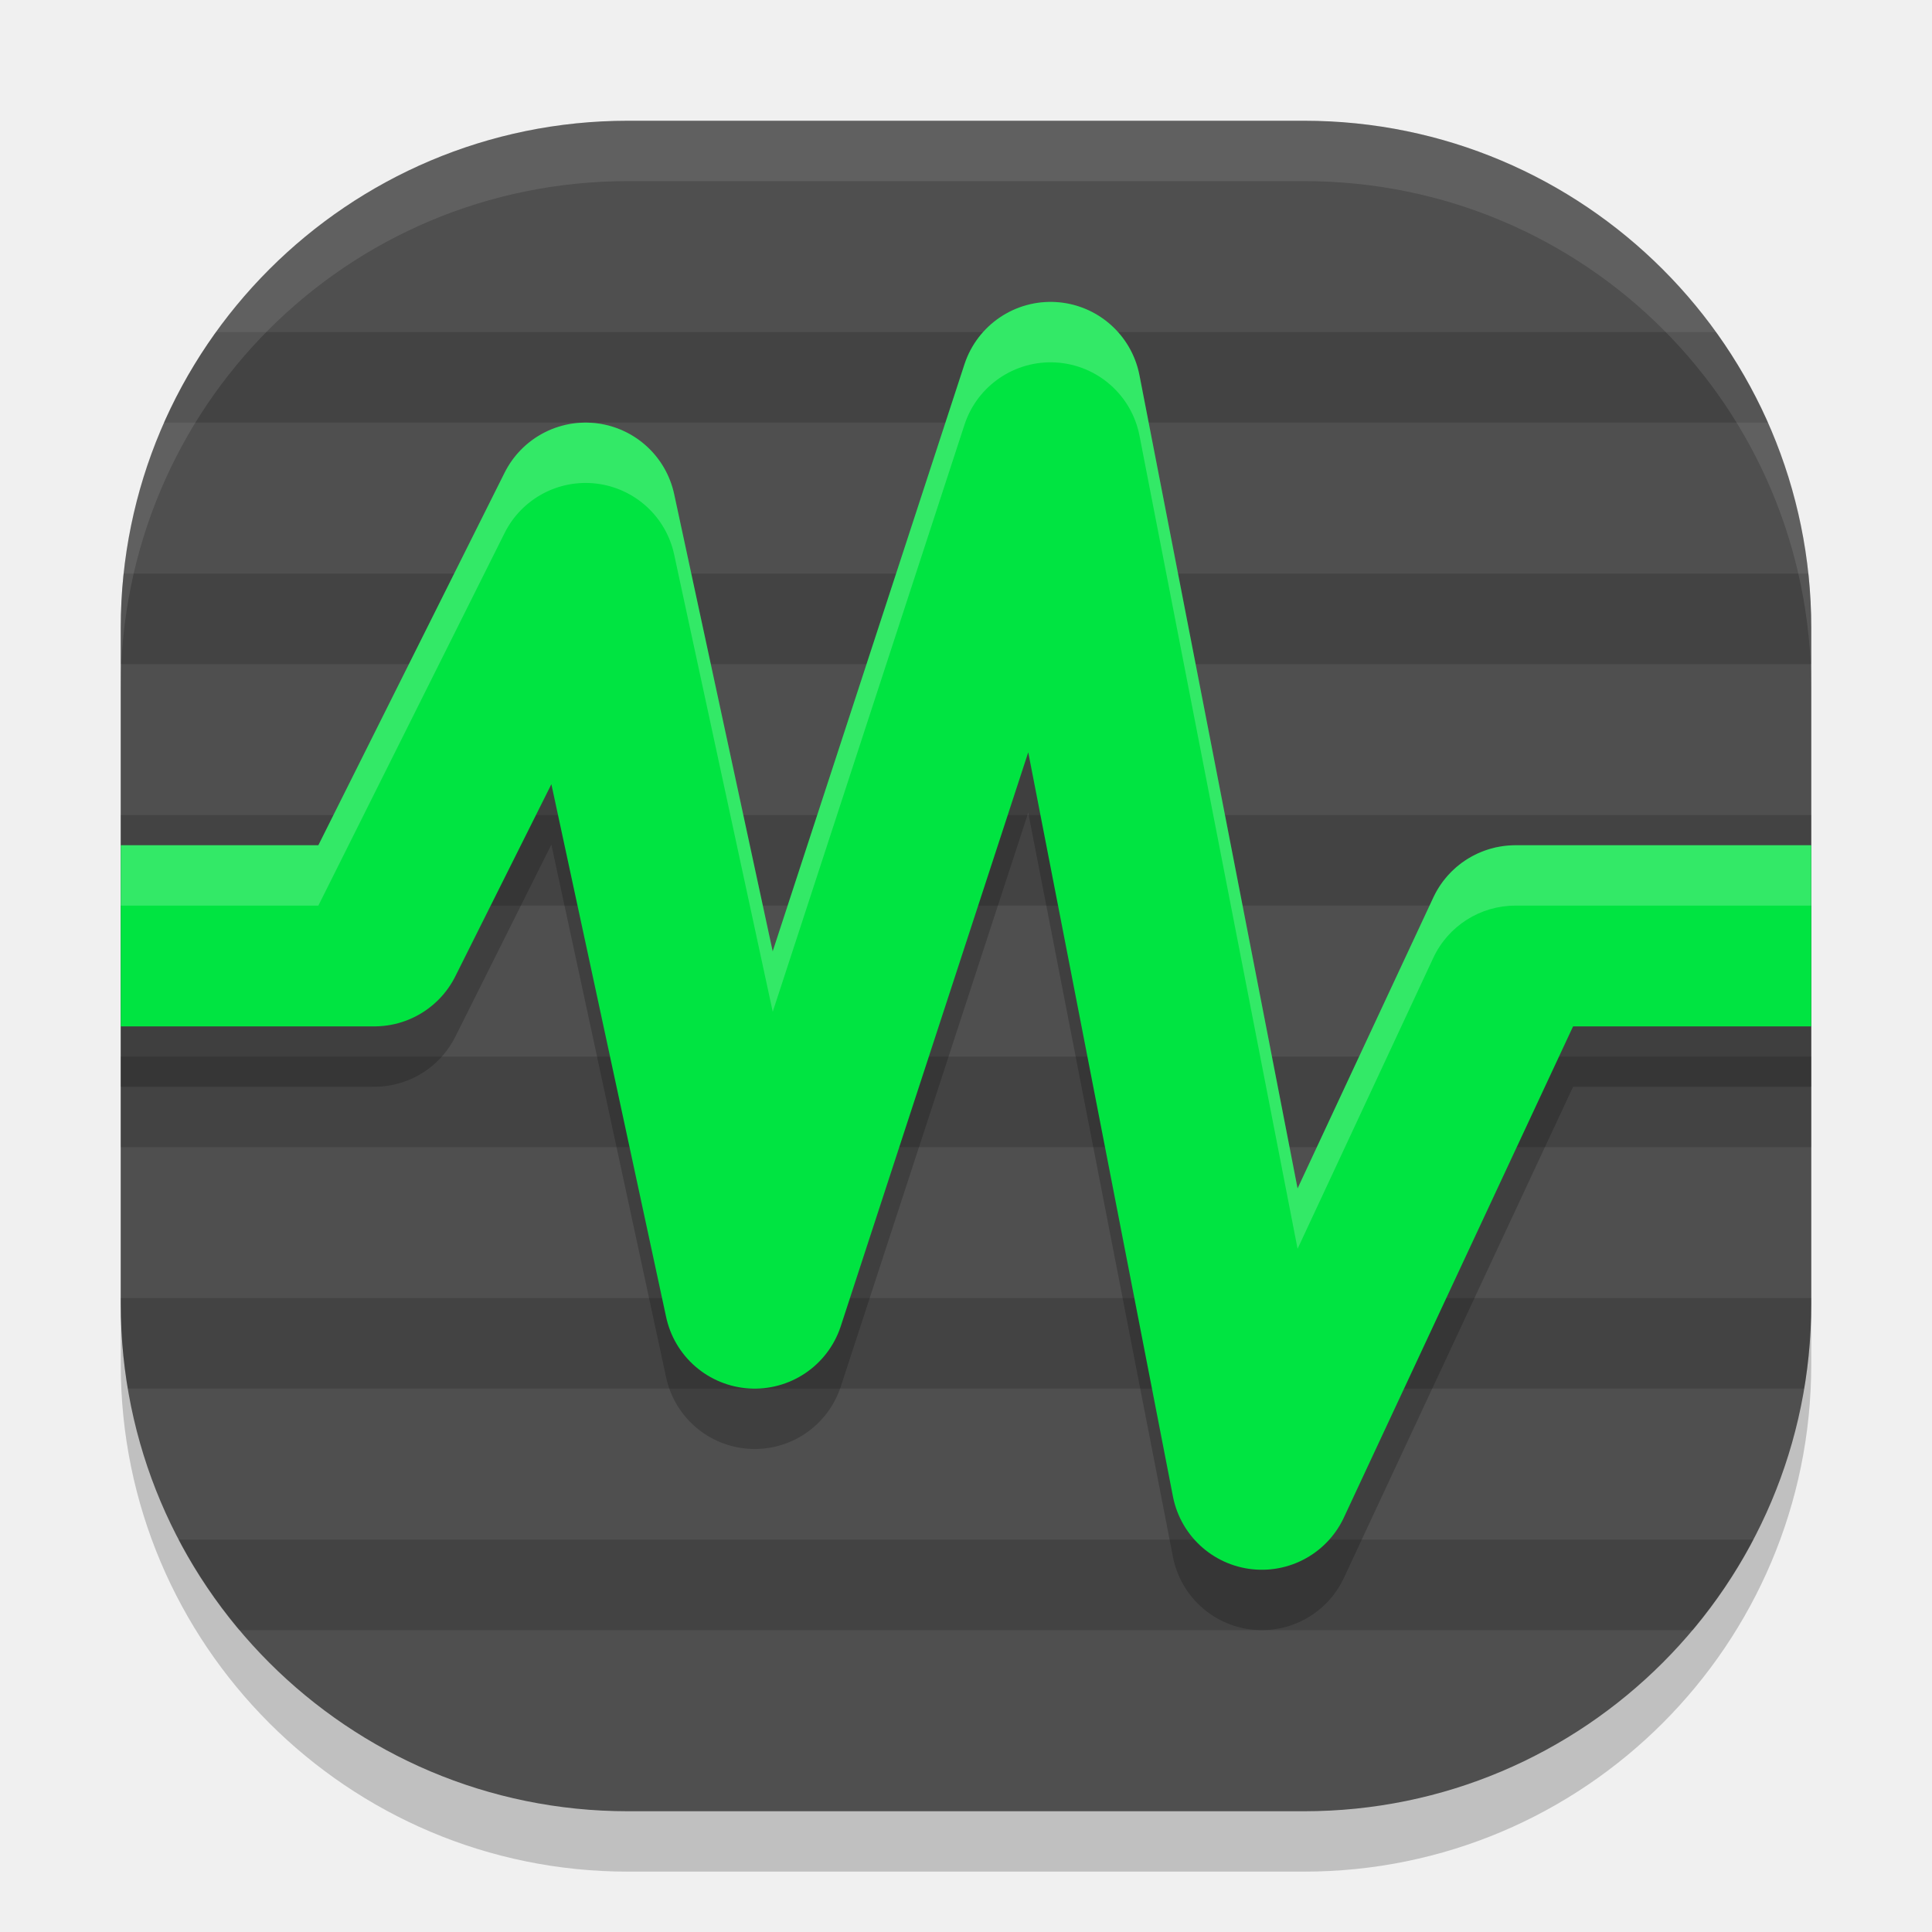
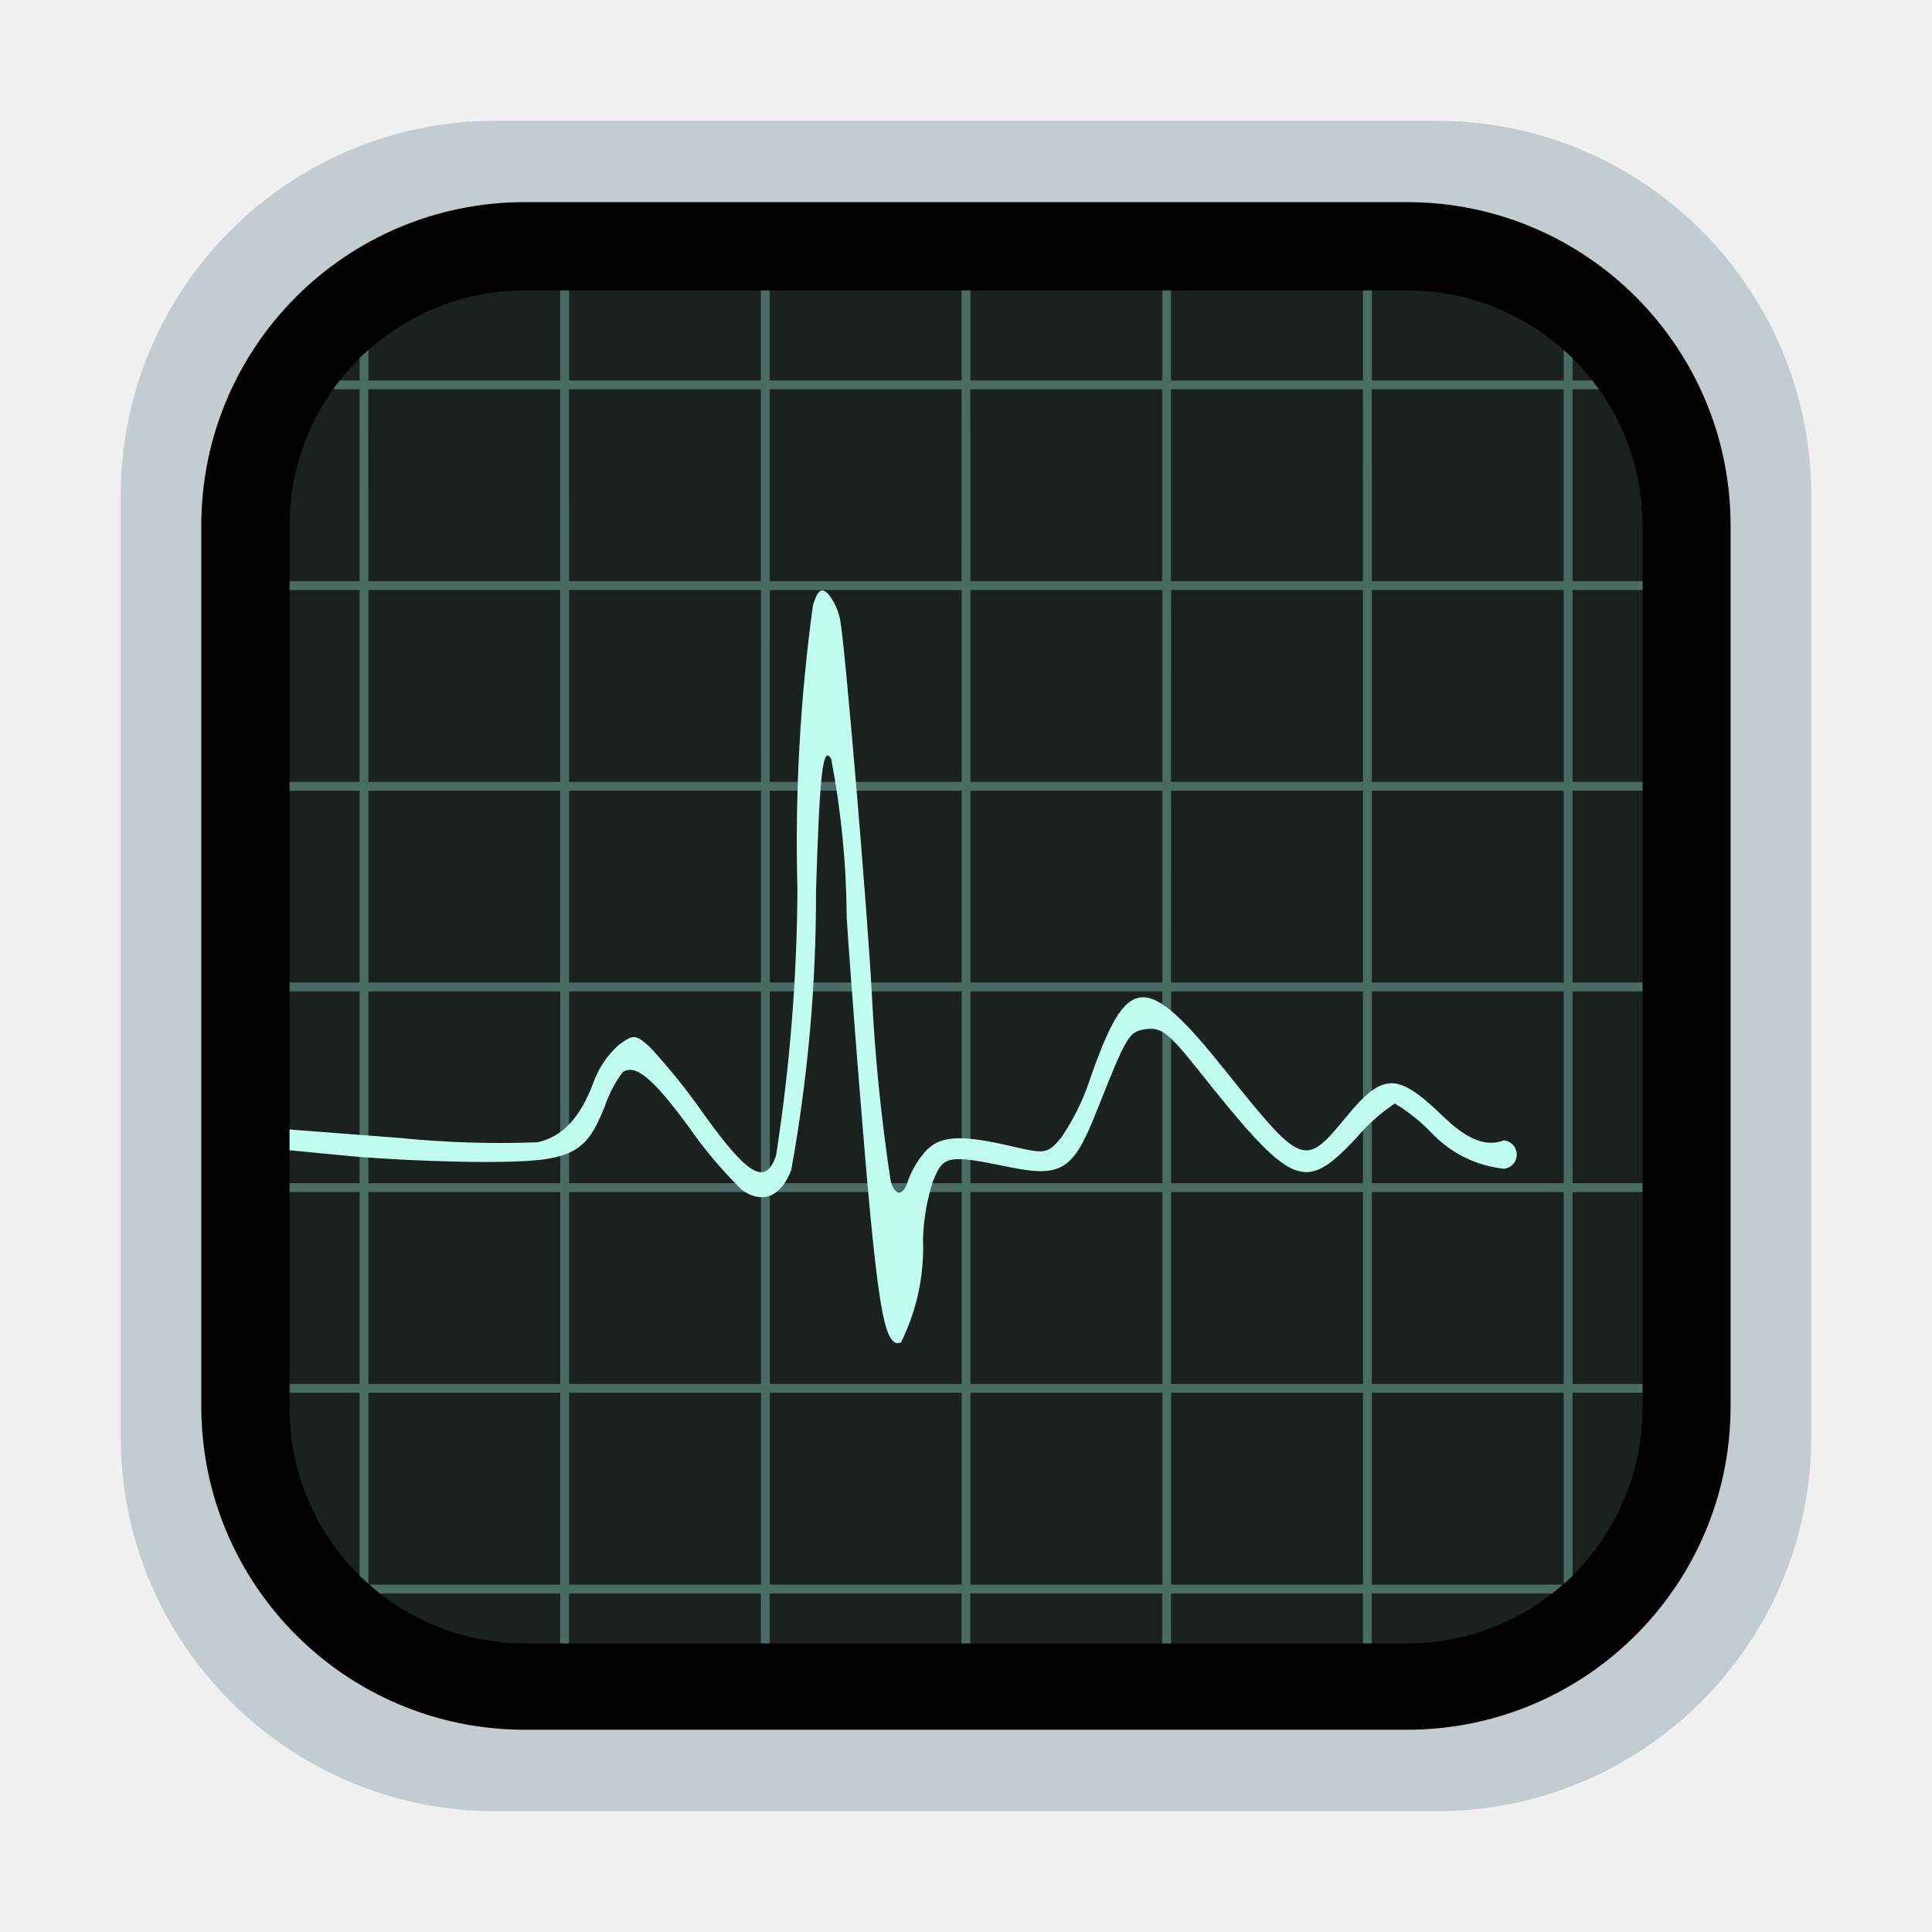
- <svg xmlns="http://www.w3.org/2000/svg" width="32" height="32" version="1">
-   <rect style="opacity:0.2" width="28" height="28" x="2" y="3" rx="8.4" ry="8.4" />
-   <rect style="fill:#4f4f4f" width="28" height="28" x="2" y="2" rx="8.4" ry="8.4" />
-   <path style="opacity:0.15" d="M 3.578 5.5 C 3.243 5.967 2.95 6.467 2.715 7 L 29.285 7 C 29.05 6.467 28.757 5.967 28.422 5.5 L 3.578 5.5 z M 2.047 9.5 C 2.016 9.796 2 10.096 2 10.4 L 2 11 L 30 11 L 30 10.4 C 30 10.096 29.984 9.796 29.953 9.5 L 2.047 9.5 z M 2 13.5 L 2 15 L 30 15 L 30 13.5 L 2 13.5 z M 2 17.5 L 2 19 L 30 19 L 30 17.5 L 2 17.5 z M 2 21.5 L 2 21.6 C 2 22.077 2.041 22.545 2.117 23 L 29.883 23 C 29.959 22.545 30 22.077 30 21.6 L 30 21.5 L 2 21.5 z M 2.955 25.5 C 3.236 26.037 3.575 26.539 3.961 27 L 28.039 27 C 28.425 26.539 28.764 26.037 29.045 25.5 L 2.955 25.5 z" />
-   <path style="opacity:0.2;fill:none;stroke:#000000;stroke-width:3;stroke-linejoin:round" d="m 2,16.5 h 4.2 l 3.5,-7 2.8,13 4.9,-15 3.5,18 4.2,-9 H 30" />
-   <path style="fill:none;stroke:#00e441;stroke-width:3;stroke-linejoin:round" d="m 2,15.5 h 4.2 l 3.5,-7 2.8,13 4.9,-15 3.5,18 4.2,-9 H 30" />
-   <path style="fill:#ffffff;opacity:0.1" d="M 10.4 2 C 5.747 2 2 5.747 2 10.4 L 2 11.4 C 2 6.747 5.747 3 10.4 3 L 21.6 3 C 26.253 3 30 6.747 30 11.4 L 30 10.4 C 30 5.747 26.253 2 21.6 2 L 10.4 2 z" />
-   <path style="fill:#ffffff;opacity:0.2" d="M 17.492 5.004 A 1.5 1.5 0 0 0 15.975 6.035 L 12.799 15.758 L 11.166 8.184 A 1.5 1.5 0 0 0 8.357 7.83 L 5.273 14 L 2 14 L 2 15 L 5.273 15 L 8.357 8.83 A 1.5 1.5 0 0 1 11.166 9.184 L 12.799 16.758 L 15.975 7.035 A 1.5 1.5 0 0 1 17.492 6.004 A 1.5 1.5 0 0 1 18.873 7.213 L 21.492 20.684 L 23.74 15.865 A 1.5 1.5 0 0 1 25.1 15 L 30 15 L 30 14 L 25.1 14 A 1.5 1.5 0 0 0 23.74 14.865 L 21.492 19.684 L 18.873 6.213 A 1.5 1.5 0 0 0 17.492 5.004 z" />
+ <svg xmlns="http://www.w3.org/2000/svg" height="16px" width="16px" id="svg2781" viewBox="0 0 16 16">
+   <defs>
+     <style>.cls-1{fill:#c3ccd0;}.cls-2{fill:#030000;}.cls-3{fill:#1a211f;}.cls-4{fill:#a1fbe6;isolation:isolate;opacity:0.35;}.cls-5{fill:#c1fdee;}</style>
+   </defs>
+   <g id="layer1">
+     <rect id="rect849" class="cls-1" x="1" y="1" width="14" height="14" rx="3.104" />
+     <rect id="rect2807-7" class="cls-2" x="1.667" y="1.674" width="12.665" height="12.651" rx="2.679" />
+     <rect id="rect2809-5" class="cls-3" x="2.398" y="2.405" width="11.205" height="11.205" rx="1.949" />
+     <path id="path2811-3" class="cls-4" d="M4.639,2.405v.746H3.051V2.898c-.025.022-.05.043-.073.067v.186H2.813c-.019.024-.037.048-.054.073h.219v1.589h-.58V4.886h.58V6.475h-.58v.073h.58v1.589h-.58V8.21h.58v1.589h-.58v.073h.58v1.589h-.58v.073h.58V13.05c.024.023.049.045.073.067V11.534H4.639v1.589H3.058c.029.025.058.05.087.073H4.639V13.61h.073v-.414h1.589V13.61h.073v-.414h1.589V13.61h.073v-.414h1.589V13.61h.073v-.414h1.589V13.61h.073v-.414h1.494c.03-.024.059-.048.087-.073H11.361v-1.589h1.589v1.583c.025-.022.05-.043.073-.067V11.534h.58v-.073h-.58V9.872h.58V9.799h-.58V8.21h.58V8.137h-.58V6.548h.58V6.475h-.58V4.886h.58V4.813h-.58V3.224h.219c-.018-.025-.036-.049-.054-.073h-.165V2.965c-.024-.023-.049-.045-.073-.067V3.151H11.361V2.405h-.073v.746H9.698V2.405H9.626v.746H8.037V2.405H7.963v.746H6.374V2.405H6.301v.746H4.713V2.405H4.639Zm-1.589.819H4.639v1.589H3.051Zm1.662,0h1.589v1.589H4.713Zm1.662,0h1.589v1.589H6.374Zm1.662,0h1.589v1.589H8.037Zm1.662,0h1.589v1.589H9.698Zm1.662,0h1.589v1.589H11.361ZM3.051,4.886H4.639V6.475H3.051Zm1.662,0h1.589V6.475H4.713Zm1.662,0h1.589V6.475H6.374Zm1.662,0h1.589V6.475H8.037Zm1.662,0h1.589V6.475H9.698Zm1.662,0h1.589V6.475H11.361Zm-8.31,1.662H4.639v1.589H3.051Zm1.662,0h1.589v1.589H4.713Zm1.662,0h1.589v1.589H6.375Zm1.662,0h1.589v1.589H8.037Zm1.662,0h1.589v1.589H9.698Zm1.662,0h1.589v1.589H11.361ZM3.051,8.21H4.64v1.589H3.051Zm1.662,0h1.589v1.589H4.713Zm1.662,0h1.589v1.589H6.375Zm1.662,0h1.589v1.589H8.037Zm1.662,0h1.589v1.589H9.699Zm1.662,0h1.589v1.589H11.361ZM3.051,9.872H4.64v1.589H3.051Zm1.662,0h1.589v1.589H4.713Zm1.662,0h1.589v1.589H6.375Zm1.662,0h1.589v1.589H8.037Zm1.662,0h1.589v1.589H9.699Zm1.662,0h1.589v1.589H11.361ZM4.713,11.534h1.589v1.589H4.713Zm1.662,0h1.589v1.589H6.375Zm1.662,0h1.589v1.589H8.037Zm1.662,0h1.589v1.589H9.699Z" />
+     <path id="path2815-6" class="cls-5" d="M6.803,4.891c-.025.004-.044.04-.07.117a14.472,14.472,0,0,0-.129,2.365,14.862,14.862,0,0,1-.177,2.196c-.085.251-.227.172-.584-.322a5.366,5.366,0,0,0-.461-.576c-.121-.107-.135-.107-.258-.017a.769.769,0,0,0-.207.304c-.109.297-.259.458-.468.502a8.299,8.299,0,0,1-1.138-.036l-.913-.07c0,.057,0,.115,0,.172l.479.046c.287.028.798.051,1.135.051.715,0,.837-.056.996-.459a1.03,1.03,0,0,1,.148-.284c.105-.073.252.048.551.457a3.613,3.613,0,0,0,.436.516c.168.123.327.059.41-.165a12.814,12.814,0,0,0,.205-2.317c.031-.98.057-1.208.126-1.084a7.208,7.208,0,0,1,.128,1.312c.01.172.055.775.1,1.34.151,1.894.205,2.232.349,2.179a1.762,1.762,0,0,0,.183-.855,1.72,1.72,0,0,1,.079-.47c.084-.225.125-.233.619-.131.449.093.544.034.737-.452.259-.652.269-.668.419-.688.117-.015.186.039.405.314.803,1.009.894,1.049,1.33.588a1.497,1.497,0,0,1,.318-.285,1.461,1.461,0,0,1,.317.256.963.963,0,0,0,.586.284.118.118,0,0,0,0-.235c-.213.083-.415-.115-.524-.219-.361-.345-.481-.341-.784.028-.343.417-.36.411-1.001-.39-.659-.823-.811-.812-1.119.077a1.921,1.921,0,0,1-.237.481c-.115.135-.128.138-.415.071-.434-.101-.602-.087-.721.056a.788.788,0,0,0-.133.228c-.037.132-.109.134-.144.004a15.35,15.35,0,0,1-.156-1.553c-.037-.695-.224-2.907-.262-3.091a.493.493,0,0,0-.101-.22c-.021-.019-.037-.028-.052-.026Z" />
+   </g>
</svg>
